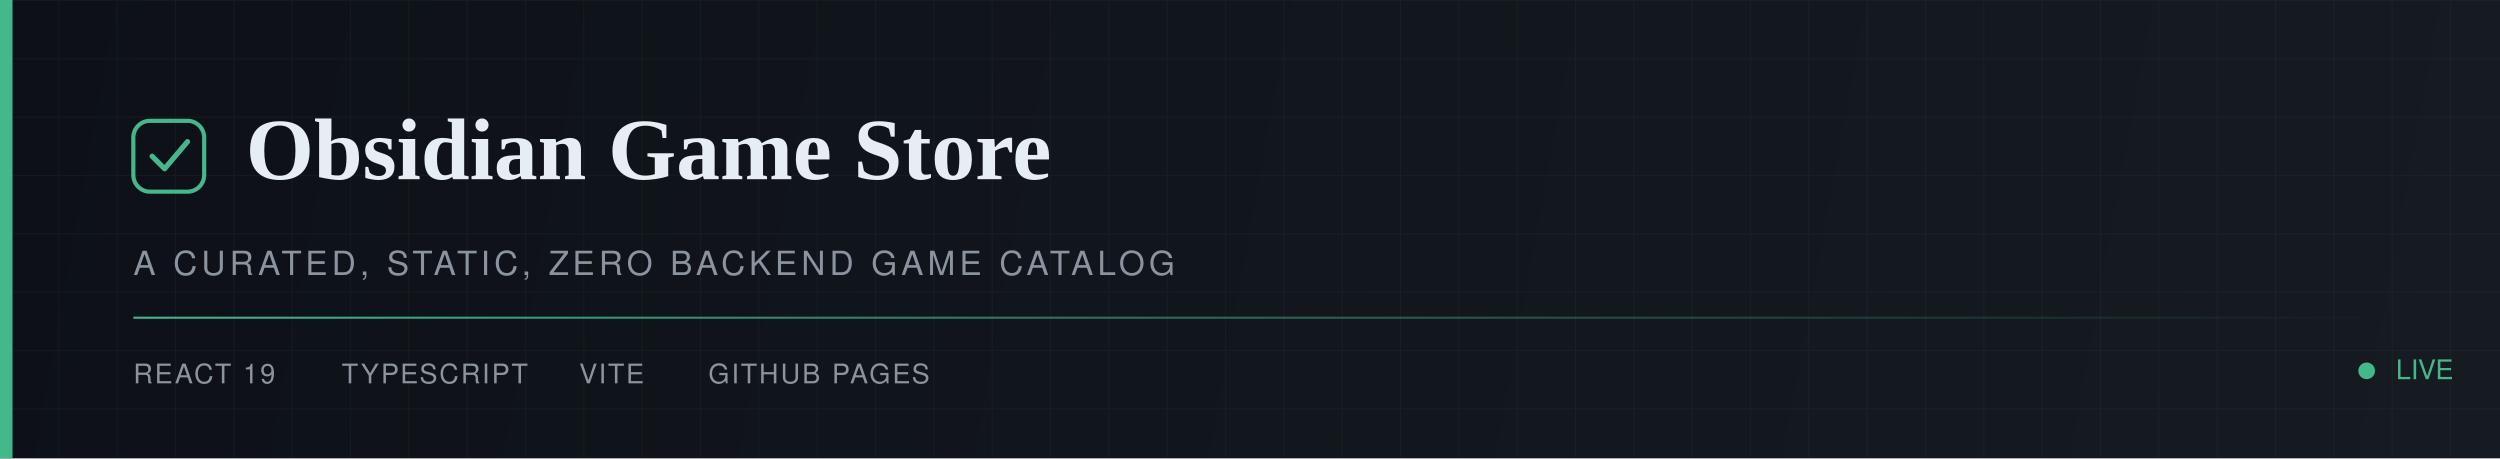
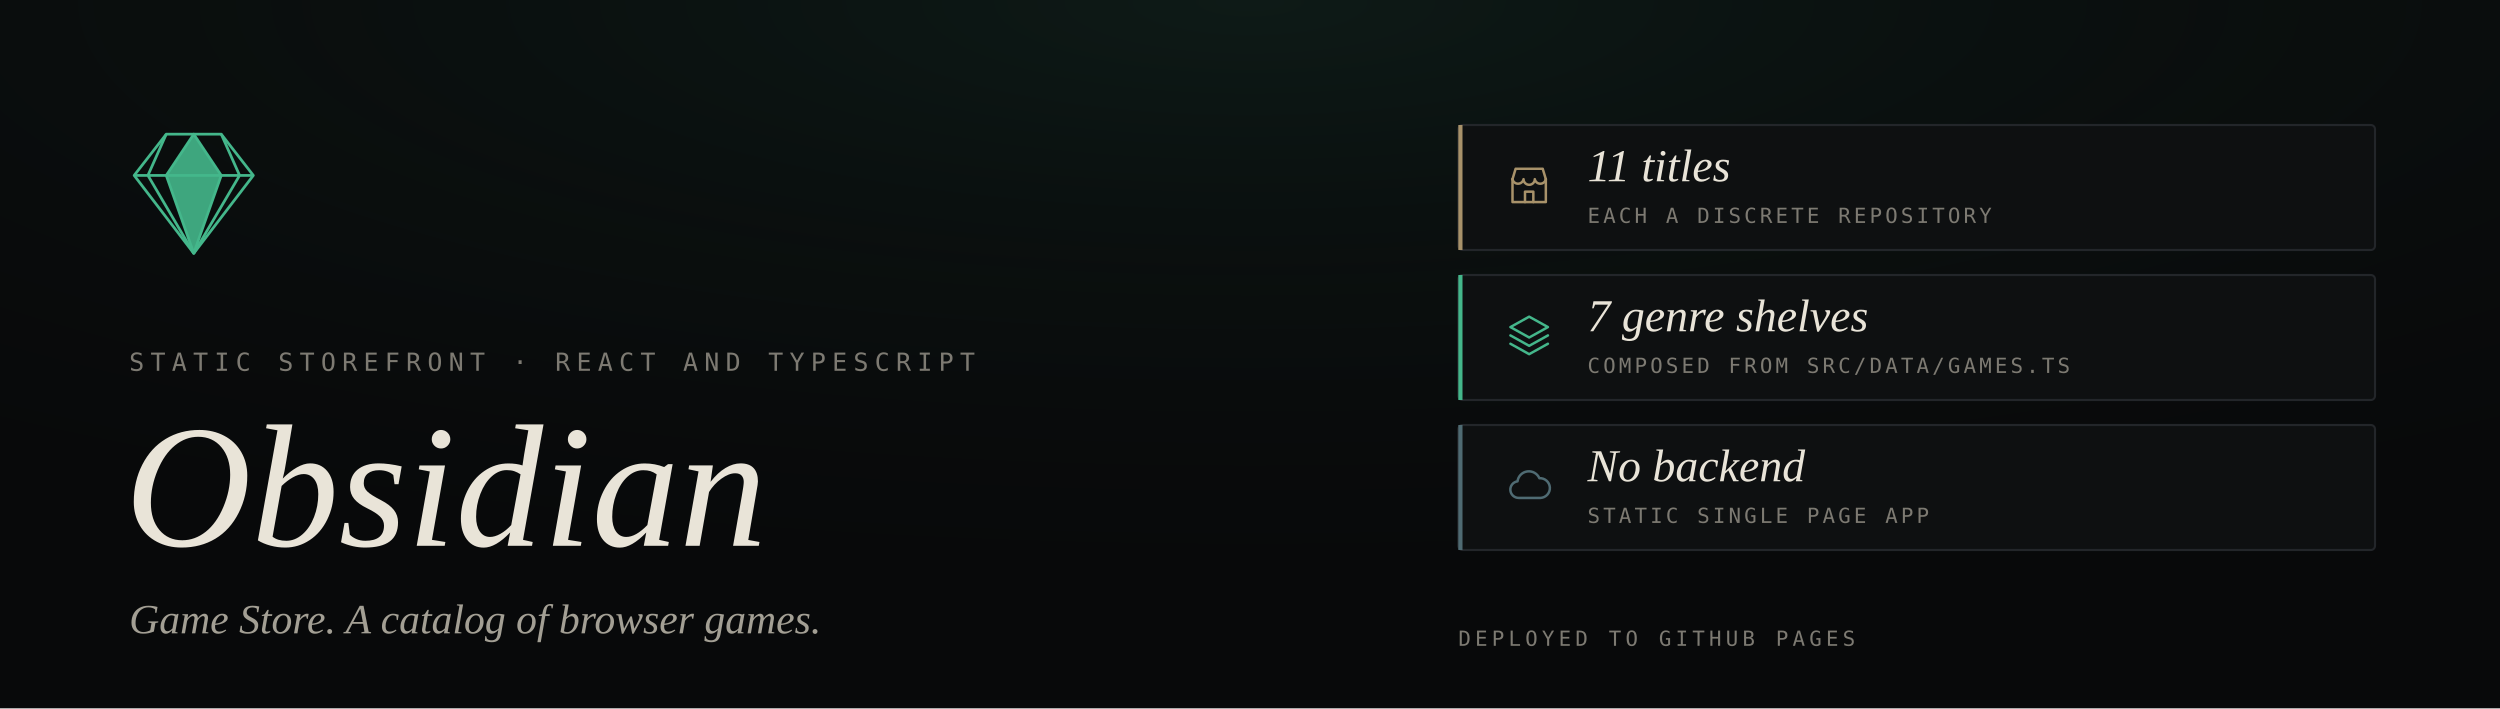
- <svg xmlns="http://www.w3.org/2000/svg" width="1200" height="220" viewBox="0 0 1200 220">
+ <svg xmlns="http://www.w3.org/2000/svg" width="1200" height="340" viewBox="0 0 1200 340" role="img" aria-label="Obsidian Game Store banner: 11 titles, 7 genre shelves, no backend.">
  <defs>
-     <linearGradient id="bg" x1="0" y1="0" x2="1200" y2="220" gradientUnits="userSpaceOnUse">
-       <stop offset="0" stop-color="#0D1117" />
-       <stop offset="1" stop-color="#161B22" />
-     </linearGradient>
-     <linearGradient id="accent" x1="0" y1="0" x2="1" y2="0">
-       <stop offset="0" stop-color="#44B78B" />
-       <stop offset="1" stop-color="#44B78B" stop-opacity="0" />
-     </linearGradient>
-     <pattern id="grid" width="28" height="28" patternUnits="userSpaceOnUse">
-       <path d="M28 0H0V28" fill="none" stroke="#8B949E" stroke-opacity="0.06" stroke-width="1" />
-     </pattern>
+     <radialGradient id="g" cx="50%" cy="0%" r="90%">
+       <stop offset="0" stop-color="#44B78B" stop-opacity=".10" />
+       <stop offset="1" stop-color="#08090a" stop-opacity="0" />
+     </radialGradient>
+     <marker id="ar" viewBox="0 0 10 10" refX="8" refY="5" markerWidth="7" markerHeight="7" orient="auto">
+       <path d="M1 1L9 5L1 9" fill="none" stroke="#7d7a72" stroke-width="1.2" stroke-linecap="round" />
+     </marker>
  </defs>
-   <rect width="1200" height="220" fill="url(#bg)" />
-   <rect width="1200" height="220" fill="url(#grid)" />
-   <rect x="0" y="0" width="6" height="220" fill="#44B78B" />
-   <g transform="translate(64,58)">
-     <rect x="0" y="0" width="34" height="34" rx="8" fill="none" stroke="#44B78B" stroke-width="2" />
-     <path d="M9 17 L15 23 L26 10" fill="none" stroke="#44B78B" stroke-width="2.5" stroke-linecap="round" stroke-linejoin="round" />
+   <rect width="1200" height="340" fill="#08090a" />
+   <rect width="1200" height="340" fill="url(#g)" />
+   <g transform="translate(60 60) scale(1.1)" fill="none" stroke="#44B78B" stroke-width="1.2" stroke-linejoin="round">
+     <path d="M18 4h24l14 18-26 34L4 22z" />
+     <path d="M4 22h52M18 4l-8 18 20 34M42 4l8 18-20 34" />
+     <path d="M30 56L18 22l12-18 12 18z" fill="#44B78B" fill-opacity=".9" />
  </g>
-   <text x="118" y="86" font-family="Georgia, 'Times New Roman', serif" font-size="42" fill="#E6EDF3" font-weight="600">
-     Obsidian Game Store
-   </text>
-   <text x="64" y="132" font-family="'Segoe UI', Helvetica, Arial, sans-serif" font-size="16" letter-spacing="2" fill="#8B949E">
-     A CURATED, STATIC, ZERO BACKEND GAME CATALOG
-   </text>
-   <rect x="64" y="152" width="1072" height="1" fill="url(#accent)" />
-   <g font-family="'Segoe UI', Helvetica, Arial, sans-serif" font-size="13" fill="#8B949E" letter-spacing="1">
-     <text x="64" y="184">REACT 19</text>
-     <text x="164" y="184">TYPESCRIPT</text>
-     <text x="278" y="184">VITE</text>
-     <text x="340" y="184">GITHUB PAGES</text>
+   <text x="62" y="178" font-family="'JetBrains Mono', SFMono-Regular, Menlo, Consolas, monospace" font-size="12" fill="#7d7a72" text-anchor="start" font-style="normal" font-weight="400" letter-spacing="3">STATIC STOREFRONT  ·  REACT AND TYPESCRIPT</text>
+   <text x="60" y="262" font-family="'Cormorant Garamond', Georgia, 'Times New Roman', serif" font-size="84" fill="#e9e4d8" text-anchor="start" font-style="italic" font-weight="300" letter-spacing="0">Obsidian</text>
+   <text x="62" y="304" font-family="'Cormorant Garamond', Georgia, 'Times New Roman', serif" font-size="20" fill="#a39f94" text-anchor="start" font-style="italic" font-weight="400" letter-spacing="0">Game Store. A catalog of browser games.</text>
+   <rect x="700" y="60" width="440" height="60" rx="2" fill="#0e1011" stroke="#23262a" stroke-width="1" />
+   <rect x="700" y="60" width="2" height="60" fill="#a8926a" />
+   <g transform="translate(722 77) scale(1)" fill="none" stroke="#a8926a" stroke-width="1.200" stroke-linecap="round" stroke-linejoin="round">
+     <path d="M4 9l1.5-5h13L20 9" />
+     <path d="M4 9v11h16V9" />
+     <path d="M4 9a2.7 2.7 0 0 0 5.3 0 2.7 2.7 0 0 0 5.4 0A2.7 2.7 0 0 0 20 9" />
+     <path d="M10 20v-5h4v5" />
  </g>
-   <circle cx="1136" cy="178" r="4" fill="#44B78B" />
-   <text x="1150" y="182" font-family="'Segoe UI', Helvetica, Arial, sans-serif" font-size="13" fill="#44B78B">LIVE</text>
+   <text x="762" y="87" font-family="'Cormorant Garamond', Georgia, 'Times New Roman', serif" font-size="22" fill="#e9e4d8" text-anchor="start" font-style="italic" font-weight="400" letter-spacing="0">11 titles</text>
+   <text x="762" y="107" font-family="'JetBrains Mono', SFMono-Regular, Menlo, Consolas, monospace" font-size="10" fill="#7d7a72" text-anchor="start" font-style="normal" font-weight="400" letter-spacing="1.5">EACH A DISCRETE REPOSITORY</text>
+   <rect x="700" y="132" width="440" height="60" rx="2" fill="#0e1011" stroke="#23262a" stroke-width="1" />
+   <rect x="700" y="132" width="2" height="60" fill="#44B78B" />
+   <g transform="translate(722 149) scale(1)" fill="none" stroke="#44B78B" stroke-width="1.200" stroke-linecap="round" stroke-linejoin="round">
+     <path d="M12 3l9 5-9 5-9-5z" />
+     <path d="M3 12l9 5 9-5" />
+     <path d="M3 16l9 5 9-5" />
+   </g>
+   <text x="762" y="159" font-family="'Cormorant Garamond', Georgia, 'Times New Roman', serif" font-size="22" fill="#e9e4d8" text-anchor="start" font-style="italic" font-weight="400" letter-spacing="0">7 genre shelves</text>
+   <text x="762" y="179" font-family="'JetBrains Mono', SFMono-Regular, Menlo, Consolas, monospace" font-size="10" fill="#7d7a72" text-anchor="start" font-style="normal" font-weight="400" letter-spacing="1.5">COMPOSED FROM SRC/DATA/GAMES.TS</text>
+   <rect x="700" y="204" width="440" height="60" rx="2" fill="#0e1011" stroke="#23262a" stroke-width="1" />
+   <rect x="700" y="204" width="2" height="60" fill="#4f6b73" />
+   <g transform="translate(722 221) scale(1)" fill="none" stroke="#4f6b73" stroke-width="1.200" stroke-linecap="round" stroke-linejoin="round">
+     <path d="M7 18a4 4 0 0 1-.6-7.96 5.5 5.5 0 0 1 10.5-1.5A4.5 4.5 0 0 1 17.5 18z" />
+   </g>
+   <text x="762" y="231" font-family="'Cormorant Garamond', Georgia, 'Times New Roman', serif" font-size="22" fill="#e9e4d8" text-anchor="start" font-style="italic" font-weight="400" letter-spacing="0">No backend</text>
+   <text x="762" y="251" font-family="'JetBrains Mono', SFMono-Regular, Menlo, Consolas, monospace" font-size="10" fill="#7d7a72" text-anchor="start" font-style="normal" font-weight="400" letter-spacing="1.5">STATIC SINGLE PAGE APP</text>
+   <text x="700" y="310" font-family="'JetBrains Mono', SFMono-Regular, Menlo, Consolas, monospace" font-size="10" fill="#7d7a72" text-anchor="start" font-style="normal" font-weight="400" letter-spacing="2">DEPLOYED TO GITHUB PAGES</text>
</svg>
